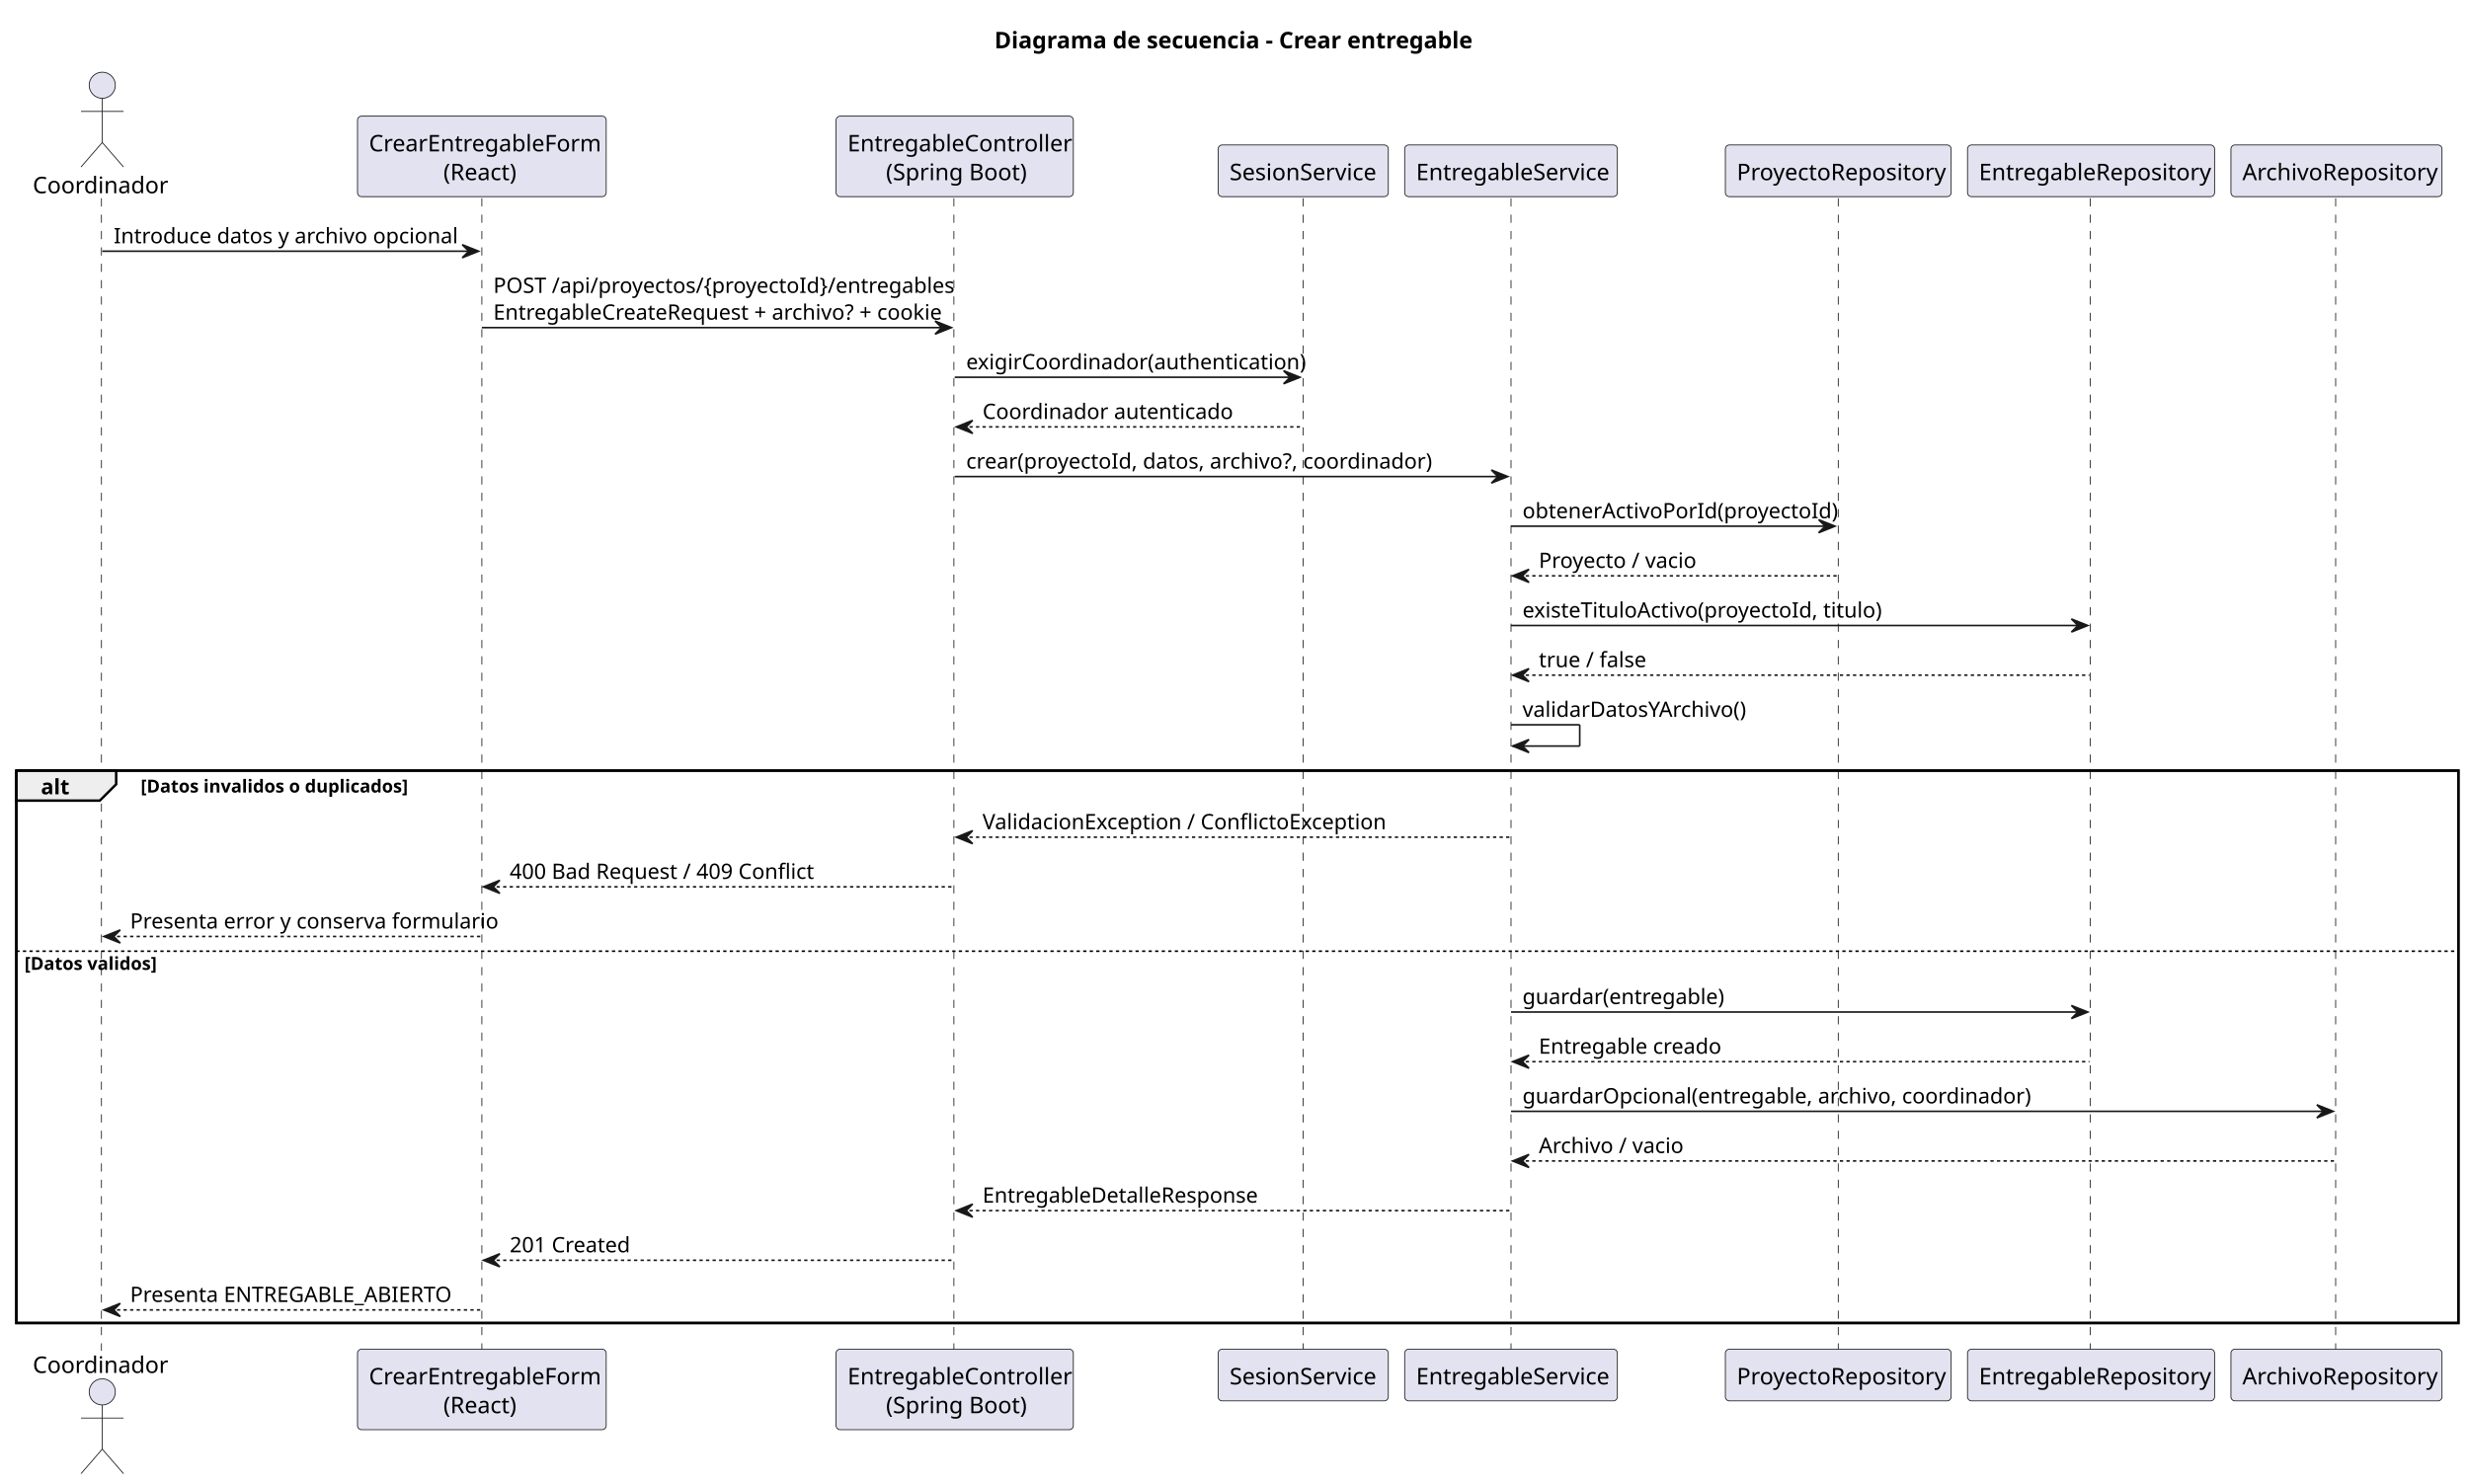
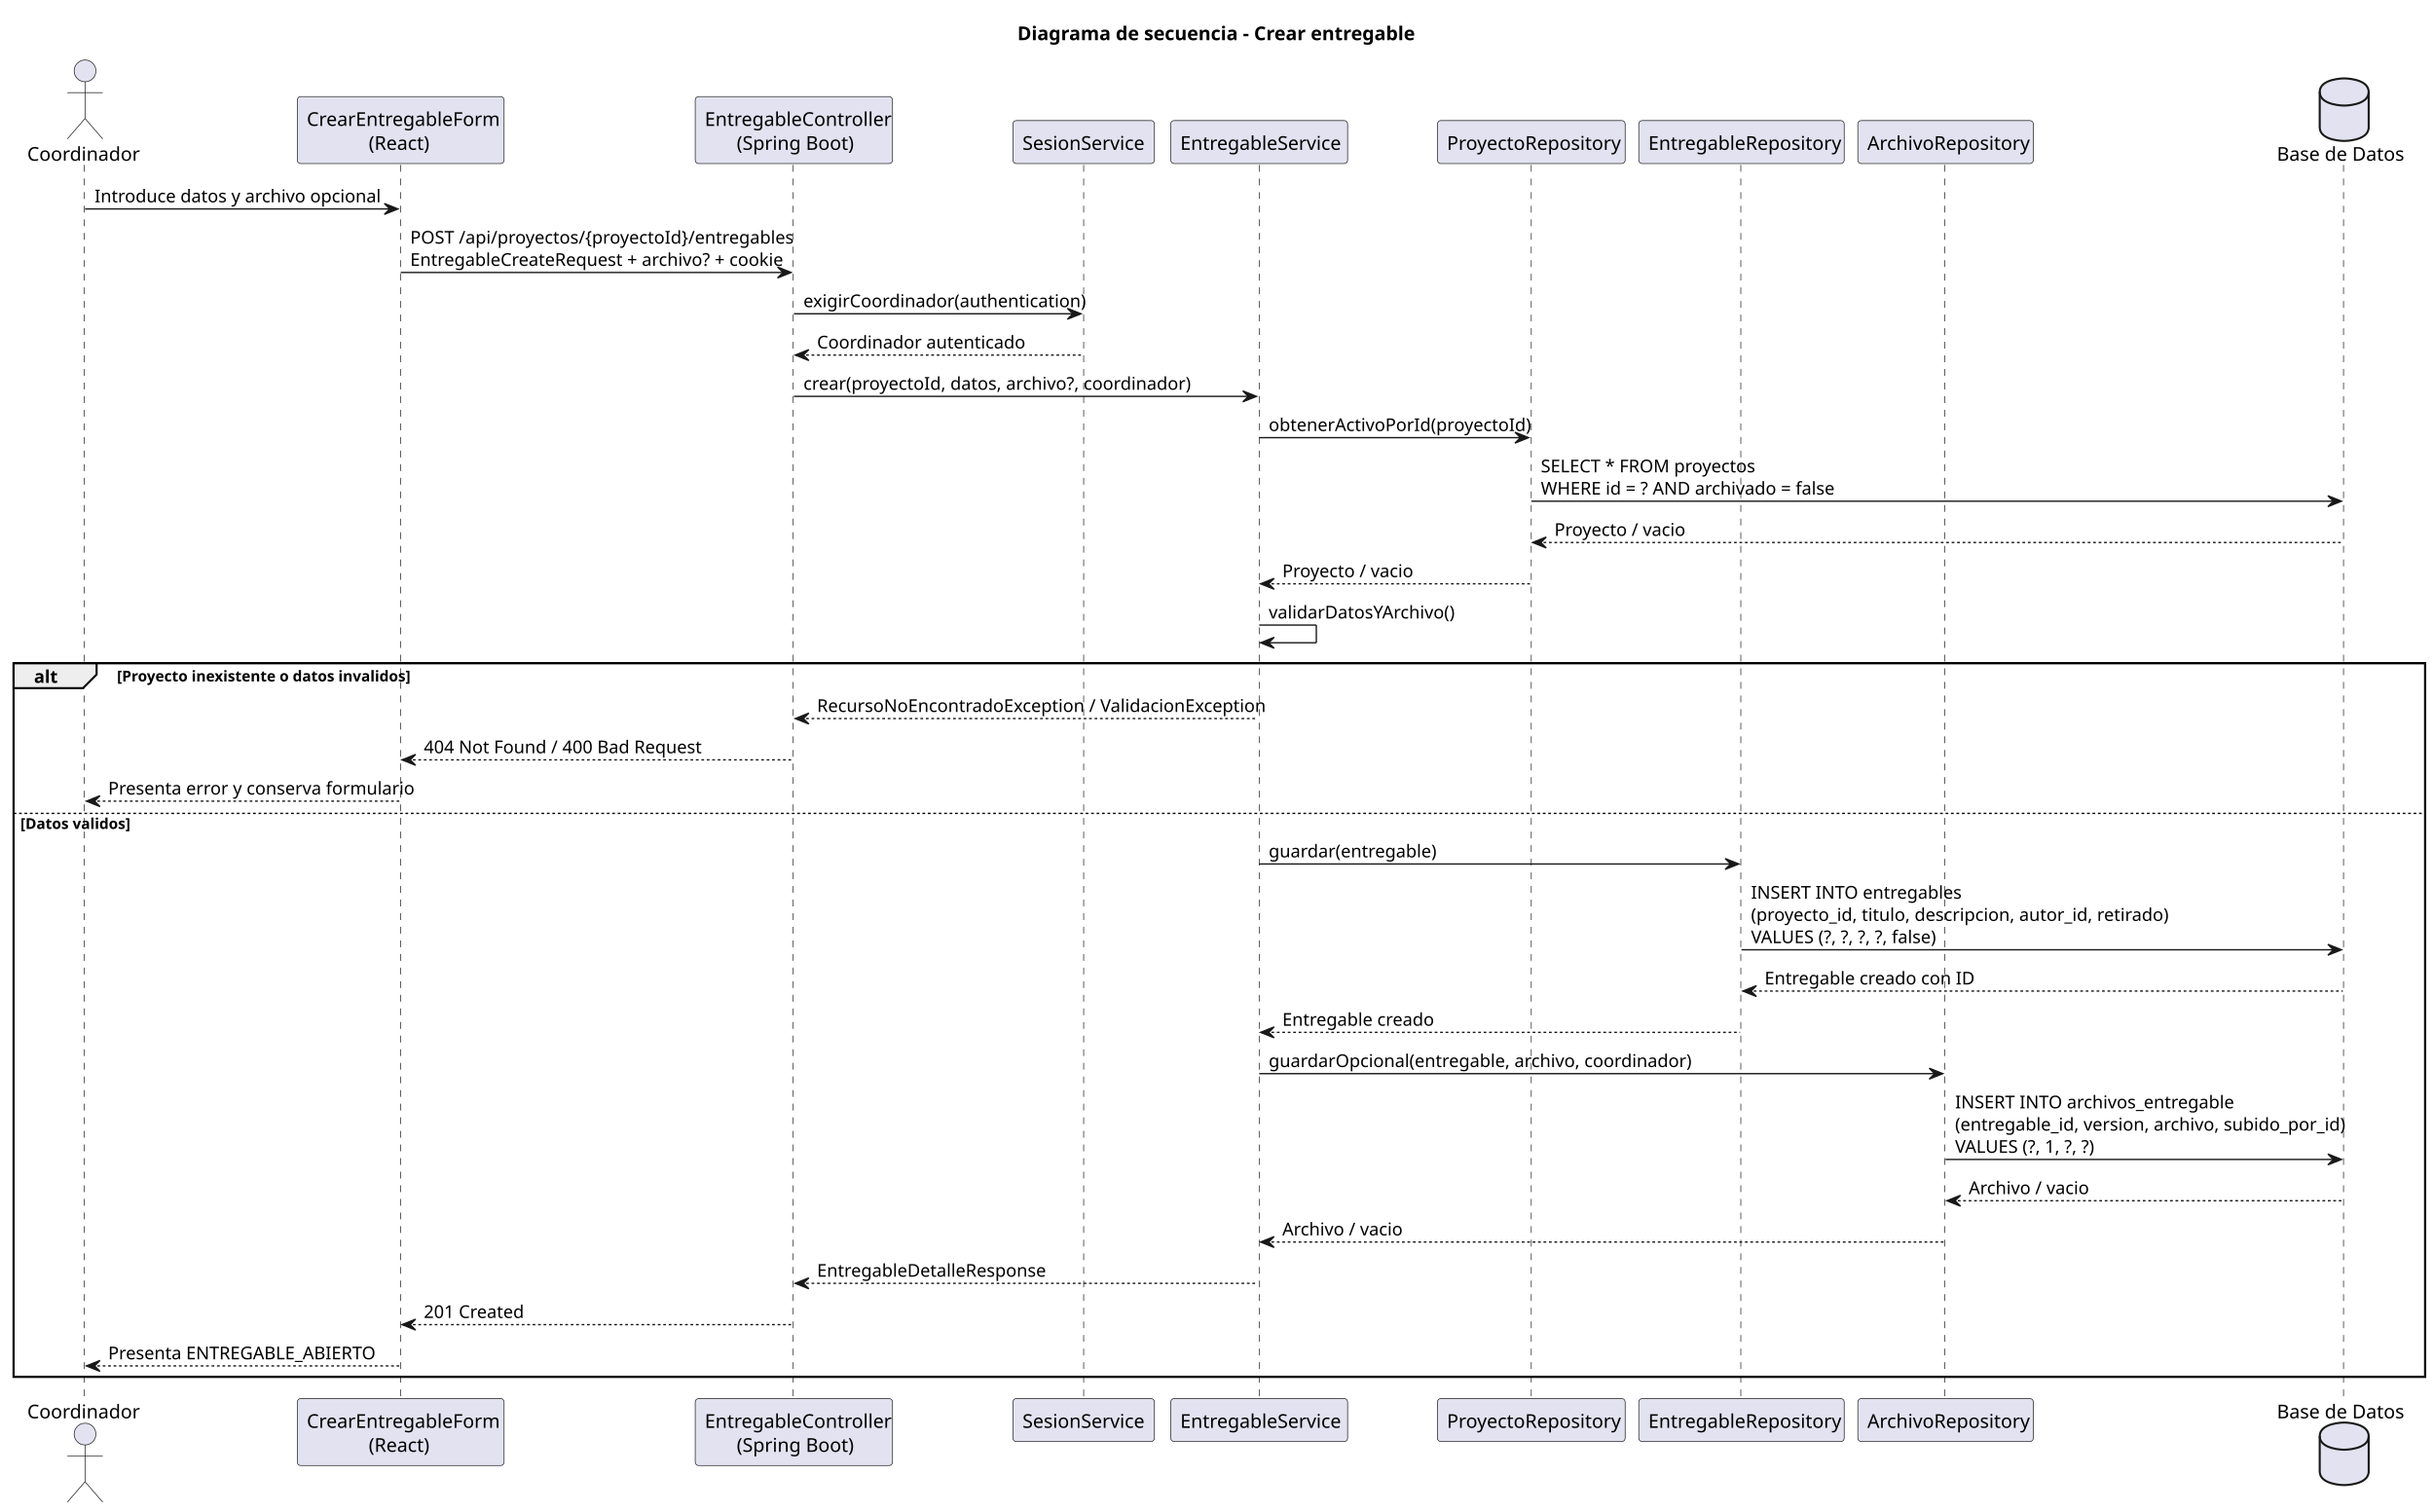
- <svg xmlns="http://www.w3.org/2000/svg" contentStyleType="text/css" height="907px" preserveAspectRatio="none" style="width:1509px;height:907px;background:#FFFFFF;" version="1.1" viewBox="0 0 1509 907" width="1509px" zoomAndPan="magnify">
+ <svg xmlns="http://www.w3.org/2000/svg" contentStyleType="text/css" height="1111px" preserveAspectRatio="none" style="width:1789px;height:1111px;background:#FFFFFF;" version="1.1" viewBox="0 0 1789 1111" width="1789px" zoomAndPan="magnify">
  <defs />
  <g>
-     <text fill="#000000" font-family="sans-serif" font-size="14" font-weight="bold" lengthAdjust="spacing" textLength="296" x="607.75" y="29.533">Diagrama de secuencia - Crear entregable</text>
-     <rect fill="none" height="337.703" style="stroke:#000000;stroke-width:1.5;" width="1492.5" x="10" y="471.086" />
-     <line style="stroke:#181818;stroke-width:0.5;stroke-dasharray:5.0,5.0;" x1="62" x2="62" y1="121.219" y2="825.789" />
-     <line style="stroke:#181818;stroke-width:0.5;stroke-dasharray:5.0,5.0;" x1="294.5" x2="294.5" y1="121.219" y2="825.789" />
-     <line style="stroke:#181818;stroke-width:0.5;stroke-dasharray:5.0,5.0;" x1="583" x2="583" y1="121.219" y2="825.789" />
-     <line style="stroke:#181818;stroke-width:0.5;stroke-dasharray:5.0,5.0;" x1="796.5" x2="796.5" y1="121.219" y2="825.789" />
-     <line style="stroke:#181818;stroke-width:0.5;stroke-dasharray:5.0,5.0;" x1="923.5" x2="923.5" y1="121.219" y2="825.789" />
-     <line style="stroke:#181818;stroke-width:0.5;stroke-dasharray:5.0,5.0;" x1="1123.5" x2="1123.5" y1="121.219" y2="825.789" />
-     <line style="stroke:#181818;stroke-width:0.5;stroke-dasharray:5.0,5.0;" x1="1277.5" x2="1277.5" y1="121.219" y2="825.789" />
-     <line style="stroke:#181818;stroke-width:0.5;stroke-dasharray:5.0,5.0;" x1="1427.5" x2="1427.5" y1="121.219" y2="825.789" />
+     <text fill="#000000" font-family="sans-serif" font-size="14" font-weight="bold" lengthAdjust="spacing" textLength="296" x="747.75" y="29.533">Diagrama de secuencia - Crear entregable</text>
+     <rect fill="none" height="524.516" style="stroke:#000000;stroke-width:1.5;" width="1772.5" x="10" y="487.438" />
+     <line style="stroke:#181818;stroke-width:0.5;stroke-dasharray:5.0,5.0;" x1="62" x2="62" y1="121.219" y2="1028.953" />
+     <line style="stroke:#181818;stroke-width:0.5;stroke-dasharray:5.0,5.0;" x1="294.5" x2="294.5" y1="121.219" y2="1028.953" />
+     <line style="stroke:#181818;stroke-width:0.5;stroke-dasharray:5.0,5.0;" x1="583" x2="583" y1="121.219" y2="1028.953" />
+     <line style="stroke:#181818;stroke-width:0.5;stroke-dasharray:5.0,5.0;" x1="796.5" x2="796.5" y1="121.219" y2="1028.953" />
+     <line style="stroke:#181818;stroke-width:0.5;stroke-dasharray:5.0,5.0;" x1="925.5" x2="925.5" y1="121.219" y2="1028.953" />
+     <line style="stroke:#181818;stroke-width:0.5;stroke-dasharray:5.0,5.0;" x1="1125.5" x2="1125.5" y1="121.219" y2="1028.953" />
+     <line style="stroke:#181818;stroke-width:0.5;stroke-dasharray:5.0,5.0;" x1="1279.5" x2="1279.5" y1="121.219" y2="1028.953" />
+     <line style="stroke:#181818;stroke-width:0.5;stroke-dasharray:5.0,5.0;" x1="1429.5" x2="1429.5" y1="121.219" y2="1028.953" />
+     <line style="stroke:#181818;stroke-width:0.5;stroke-dasharray:5.0,5.0;" x1="1722.5" x2="1722.5" y1="121.219" y2="1028.953" />
    <text fill="#000000" font-family="sans-serif" font-size="14" lengthAdjust="spacing" textLength="79" x="20" y="118.143">Coordinador</text>
    <ellipse cx="62.5" cy="52.109" fill="#E2E2F0" rx="8" ry="8" style="stroke:#181818;stroke-width:0.5;" />
    <path d="M62.5,60.109 L62.5,87.109 M49.5,68.109 L75.5,68.109 M62.5,87.109 L49.5,102.109 M62.5,87.109 L75.5,102.109 " fill="none" style="stroke:#181818;stroke-width:0.5;" />
-     <text fill="#000000" font-family="sans-serif" font-size="14" lengthAdjust="spacing" textLength="79" x="20" y="839.322">Coordinador</text>
-     <ellipse cx="62.5" cy="850.898" fill="#E2E2F0" rx="8" ry="8" style="stroke:#181818;stroke-width:0.5;" />
-     <path d="M62.5,858.898 L62.5,885.898 M49.5,866.898 L75.5,866.898 M62.5,885.898 L49.5,900.898 M62.5,885.898 L75.5,900.898 " fill="none" style="stroke:#181818;stroke-width:0.5;" />
+     <text fill="#000000" font-family="sans-serif" font-size="14" lengthAdjust="spacing" textLength="79" x="20" y="1042.486">Coordinador</text>
+     <ellipse cx="62.5" cy="1054.062" fill="#E2E2F0" rx="8" ry="8" style="stroke:#181818;stroke-width:0.5;" />
+     <path d="M62.5,1062.062 L62.5,1089.062 M49.5,1070.062 L75.5,1070.062 M62.5,1089.062 L49.5,1104.062 M62.5,1089.062 L75.5,1104.062 " fill="none" style="stroke:#181818;stroke-width:0.5;" />
    <rect fill="#E2E2F0" height="49.219" rx="2.5" ry="2.5" style="stroke:#181818;stroke-width:0.5;" width="152" x="218.5" y="71" />
    <text fill="#000000" font-family="sans-serif" font-size="14" lengthAdjust="spacing" textLength="138" x="225.5" y="92.533">CrearEntregableForm</text>
    <text fill="#000000" font-family="sans-serif" font-size="14" lengthAdjust="spacing" textLength="47" x="271" y="110.143">(React)</text>
-     <rect fill="#E2E2F0" height="49.219" rx="2.5" ry="2.5" style="stroke:#181818;stroke-width:0.5;" width="152" x="218.5" y="824.789" />
-     <text fill="#000000" font-family="sans-serif" font-size="14" lengthAdjust="spacing" textLength="138" x="225.5" y="846.322">CrearEntregableForm</text>
-     <text fill="#000000" font-family="sans-serif" font-size="14" lengthAdjust="spacing" textLength="47" x="271" y="863.932">(React)</text>
+     <rect fill="#E2E2F0" height="49.219" rx="2.5" ry="2.5" style="stroke:#181818;stroke-width:0.5;" width="152" x="218.5" y="1027.953" />
+     <text fill="#000000" font-family="sans-serif" font-size="14" lengthAdjust="spacing" textLength="138" x="225.5" y="1049.486">CrearEntregableForm</text>
+     <text fill="#000000" font-family="sans-serif" font-size="14" lengthAdjust="spacing" textLength="47" x="271" y="1067.096">(React)</text>
    <rect fill="#E2E2F0" height="49.219" rx="2.5" ry="2.5" style="stroke:#181818;stroke-width:0.5;" width="145" x="511" y="71" />
    <text fill="#000000" font-family="sans-serif" font-size="14" lengthAdjust="spacing" textLength="131" x="518" y="92.533">EntregableController</text>
    <text fill="#000000" font-family="sans-serif" font-size="14" lengthAdjust="spacing" textLength="84" x="541.5" y="110.143">(Spring Boot)</text>
-     <rect fill="#E2E2F0" height="49.219" rx="2.5" ry="2.5" style="stroke:#181818;stroke-width:0.5;" width="145" x="511" y="824.789" />
-     <text fill="#000000" font-family="sans-serif" font-size="14" lengthAdjust="spacing" textLength="131" x="518" y="846.322">EntregableController</text>
-     <text fill="#000000" font-family="sans-serif" font-size="14" lengthAdjust="spacing" textLength="84" x="541.5" y="863.932">(Spring Boot)</text>
+     <rect fill="#E2E2F0" height="49.219" rx="2.5" ry="2.5" style="stroke:#181818;stroke-width:0.5;" width="145" x="511" y="1027.953" />
+     <text fill="#000000" font-family="sans-serif" font-size="14" lengthAdjust="spacing" textLength="131" x="518" y="1049.486">EntregableController</text>
+     <text fill="#000000" font-family="sans-serif" font-size="14" lengthAdjust="spacing" textLength="84" x="541.5" y="1067.096">(Spring Boot)</text>
    <rect fill="#E2E2F0" height="31.609" rx="2.5" ry="2.5" style="stroke:#181818;stroke-width:0.5;" width="104" x="744.5" y="88.609" />
    <text fill="#000000" font-family="sans-serif" font-size="14" lengthAdjust="spacing" textLength="90" x="751.5" y="110.143">SesionService</text>
-     <rect fill="#E2E2F0" height="31.609" rx="2.5" ry="2.5" style="stroke:#181818;stroke-width:0.5;" width="104" x="744.5" y="824.789" />
-     <text fill="#000000" font-family="sans-serif" font-size="14" lengthAdjust="spacing" textLength="90" x="751.5" y="846.322">SesionService</text>
-     <rect fill="#E2E2F0" height="31.609" rx="2.5" ry="2.5" style="stroke:#181818;stroke-width:0.5;" width="130" x="858.5" y="88.609" />
-     <text fill="#000000" font-family="sans-serif" font-size="14" lengthAdjust="spacing" textLength="116" x="865.5" y="110.143">EntregableService</text>
-     <rect fill="#E2E2F0" height="31.609" rx="2.5" ry="2.5" style="stroke:#181818;stroke-width:0.5;" width="130" x="858.5" y="824.789" />
-     <text fill="#000000" font-family="sans-serif" font-size="14" lengthAdjust="spacing" textLength="116" x="865.5" y="846.322">EntregableService</text>
-     <rect fill="#E2E2F0" height="31.609" rx="2.5" ry="2.5" style="stroke:#181818;stroke-width:0.5;" width="138" x="1054.5" y="88.609" />
-     <text fill="#000000" font-family="sans-serif" font-size="14" lengthAdjust="spacing" textLength="124" x="1061.5" y="110.143">ProyectoRepository</text>
-     <rect fill="#E2E2F0" height="31.609" rx="2.5" ry="2.5" style="stroke:#181818;stroke-width:0.5;" width="138" x="1054.5" y="824.789" />
-     <text fill="#000000" font-family="sans-serif" font-size="14" lengthAdjust="spacing" textLength="124" x="1061.5" y="846.322">ProyectoRepository</text>
-     <rect fill="#E2E2F0" height="31.609" rx="2.5" ry="2.5" style="stroke:#181818;stroke-width:0.5;" width="151" x="1202.5" y="88.609" />
-     <text fill="#000000" font-family="sans-serif" font-size="14" lengthAdjust="spacing" textLength="137" x="1209.5" y="110.143">EntregableRepository</text>
-     <rect fill="#E2E2F0" height="31.609" rx="2.5" ry="2.5" style="stroke:#181818;stroke-width:0.5;" width="151" x="1202.5" y="824.789" />
-     <text fill="#000000" font-family="sans-serif" font-size="14" lengthAdjust="spacing" textLength="137" x="1209.5" y="846.322">EntregableRepository</text>
-     <rect fill="#E2E2F0" height="31.609" rx="2.5" ry="2.5" style="stroke:#181818;stroke-width:0.5;" width="129" x="1363.5" y="88.609" />
-     <text fill="#000000" font-family="sans-serif" font-size="14" lengthAdjust="spacing" textLength="115" x="1370.5" y="110.143">ArchivoRepository</text>
-     <rect fill="#E2E2F0" height="31.609" rx="2.5" ry="2.5" style="stroke:#181818;stroke-width:0.5;" width="129" x="1363.5" y="824.789" />
-     <text fill="#000000" font-family="sans-serif" font-size="14" lengthAdjust="spacing" textLength="115" x="1370.5" y="846.322">ArchivoRepository</text>
+     <rect fill="#E2E2F0" height="31.609" rx="2.5" ry="2.5" style="stroke:#181818;stroke-width:0.5;" width="104" x="744.5" y="1027.953" />
+     <text fill="#000000" font-family="sans-serif" font-size="14" lengthAdjust="spacing" textLength="90" x="751.5" y="1049.486">SesionService</text>
+     <rect fill="#E2E2F0" height="31.609" rx="2.5" ry="2.5" style="stroke:#181818;stroke-width:0.5;" width="130" x="860.5" y="88.609" />
+     <text fill="#000000" font-family="sans-serif" font-size="14" lengthAdjust="spacing" textLength="116" x="867.5" y="110.143">EntregableService</text>
+     <rect fill="#E2E2F0" height="31.609" rx="2.5" ry="2.5" style="stroke:#181818;stroke-width:0.5;" width="130" x="860.5" y="1027.953" />
+     <text fill="#000000" font-family="sans-serif" font-size="14" lengthAdjust="spacing" textLength="116" x="867.5" y="1049.486">EntregableService</text>
+     <rect fill="#E2E2F0" height="31.609" rx="2.5" ry="2.5" style="stroke:#181818;stroke-width:0.5;" width="138" x="1056.5" y="88.609" />
+     <text fill="#000000" font-family="sans-serif" font-size="14" lengthAdjust="spacing" textLength="124" x="1063.5" y="110.143">ProyectoRepository</text>
+     <rect fill="#E2E2F0" height="31.609" rx="2.5" ry="2.5" style="stroke:#181818;stroke-width:0.5;" width="138" x="1056.5" y="1027.953" />
+     <text fill="#000000" font-family="sans-serif" font-size="14" lengthAdjust="spacing" textLength="124" x="1063.5" y="1049.486">ProyectoRepository</text>
+     <rect fill="#E2E2F0" height="31.609" rx="2.5" ry="2.5" style="stroke:#181818;stroke-width:0.5;" width="151" x="1204.5" y="88.609" />
+     <text fill="#000000" font-family="sans-serif" font-size="14" lengthAdjust="spacing" textLength="137" x="1211.5" y="110.143">EntregableRepository</text>
+     <rect fill="#E2E2F0" height="31.609" rx="2.5" ry="2.5" style="stroke:#181818;stroke-width:0.5;" width="151" x="1204.5" y="1027.953" />
+     <text fill="#000000" font-family="sans-serif" font-size="14" lengthAdjust="spacing" textLength="137" x="1211.5" y="1049.486">EntregableRepository</text>
+     <rect fill="#E2E2F0" height="31.609" rx="2.5" ry="2.5" style="stroke:#181818;stroke-width:0.5;" width="129" x="1365.5" y="88.609" />
+     <text fill="#000000" font-family="sans-serif" font-size="14" lengthAdjust="spacing" textLength="115" x="1372.5" y="110.143">ArchivoRepository</text>
+     <rect fill="#E2E2F0" height="31.609" rx="2.5" ry="2.5" style="stroke:#181818;stroke-width:0.5;" width="129" x="1365.5" y="1027.953" />
+     <text fill="#000000" font-family="sans-serif" font-size="14" lengthAdjust="spacing" textLength="115" x="1372.5" y="1049.486">ArchivoRepository</text>
+     <text fill="#000000" font-family="sans-serif" font-size="14" lengthAdjust="spacing" textLength="93" x="1673.5" y="118.143">Base de Datos</text>
+     <path d="M1705,67.609 C1705,57.609 1723,57.609 1723,57.609 C1723,57.609 1741,57.609 1741,67.609 L1741,93.609 C1741,103.609 1723,103.609 1723,103.609 C1723,103.609 1705,103.609 1705,93.609 L1705,67.609 " fill="#E2E2F0" style="stroke:#181818;stroke-width:1.5;" />
+     <path d="M1705,67.609 C1705,77.609 1723,77.609 1723,77.609 C1723,77.609 1741,77.609 1741,67.609 " fill="none" style="stroke:#181818;stroke-width:1.5;" />
+     <text fill="#000000" font-family="sans-serif" font-size="14" lengthAdjust="spacing" textLength="93" x="1673.5" y="1042.486">Base de Datos</text>
+     <path d="M1705,1055.562 C1705,1045.562 1723,1045.562 1723,1045.562 C1723,1045.562 1741,1045.562 1741,1055.562 L1741,1081.562 C1741,1091.562 1723,1091.562 1723,1091.562 C1723,1091.562 1705,1091.562 1705,1081.562 L1705,1055.562 " fill="#E2E2F0" style="stroke:#181818;stroke-width:1.5;" />
+     <path d="M1705,1055.562 C1705,1065.562 1723,1065.562 1723,1065.562 C1723,1065.562 1741,1065.562 1741,1055.562 " fill="none" style="stroke:#181818;stroke-width:1.5;" />
    <polygon fill="#181818" points="282.5,149.57,292.5,153.57,282.5,157.57,286.5,153.57" style="stroke:#181818;stroke-width:1.0;" />
    <line style="stroke:#181818;stroke-width:1.0;" x1="62.5" x2="288.5" y1="153.57" y2="153.57" />
    <text fill="#000000" font-family="sans-serif" font-size="13" lengthAdjust="spacing" textLength="196" x="69.5" y="148.714">Introduce datos y archivo opcional</text>
    <polygon fill="#181818" points="571.5,196.273,581.5,200.273,571.5,204.273,575.5,200.273" style="stroke:#181818;stroke-width:1.0;" />
    <line style="stroke:#181818;stroke-width:1.0;" x1="294.5" x2="577.5" y1="200.273" y2="200.273" />
    <text fill="#000000" font-family="sans-serif" font-size="13" lengthAdjust="spacing" textLength="264" x="301.5" y="179.065">POST /api/proyectos/{proyectoId}/entregables</text>
    <text fill="#000000" font-family="sans-serif" font-size="13" lengthAdjust="spacing" textLength="265" x="301.5" y="195.417">EntregableCreateRequest + archivo? + cookie</text>
    <polygon fill="#181818" points="784.5,226.625,794.5,230.625,784.5,234.625,788.5,230.625" style="stroke:#181818;stroke-width:1.0;" />
    <line style="stroke:#181818;stroke-width:1.0;" x1="583.5" x2="790.5" y1="230.625" y2="230.625" />
    <text fill="#000000" font-family="sans-serif" font-size="13" lengthAdjust="spacing" textLength="189" x="590.5" y="225.769">exigirCoordinador(authentication)</text>
    <polygon fill="#181818" points="594.5,256.977,584.5,260.977,594.5,264.977,590.5,260.977" style="stroke:#181818;stroke-width:1.0;" />
    <line style="stroke:#181818;stroke-width:1.0;stroke-dasharray:2.0,2.0;" x1="588.5" x2="795.5" y1="260.977" y2="260.977" />
    <text fill="#000000" font-family="sans-serif" font-size="13" lengthAdjust="spacing" textLength="140" x="600.5" y="256.12">Coordinador autenticado</text>
-     <polygon fill="#181818" points="911.5,287.328,921.5,291.328,911.5,295.328,915.5,291.328" style="stroke:#181818;stroke-width:1.0;" />
-     <line style="stroke:#181818;stroke-width:1.0;" x1="583.5" x2="917.5" y1="291.328" y2="291.328" />
+     <polygon fill="#181818" points="913.5,287.328,923.5,291.328,913.5,295.328,917.5,291.328" style="stroke:#181818;stroke-width:1.0;" />
+     <line style="stroke:#181818;stroke-width:1.0;" x1="583.5" x2="919.5" y1="291.328" y2="291.328" />
    <text fill="#000000" font-family="sans-serif" font-size="13" lengthAdjust="spacing" textLength="267" x="590.5" y="286.472">crear(proyectoId, datos, archivo?, coordinador)</text>
-     <polygon fill="#181818" points="1111.5,317.68,1121.5,321.68,1111.5,325.68,1115.5,321.68" style="stroke:#181818;stroke-width:1.0;" />
-     <line style="stroke:#181818;stroke-width:1.0;" x1="923.5" x2="1117.5" y1="321.68" y2="321.68" />
-     <text fill="#000000" font-family="sans-serif" font-size="13" lengthAdjust="spacing" textLength="176" x="930.5" y="316.823">obtenerActivoPorId(proyectoId)</text>
-     <polygon fill="#181818" points="934.5,348.031,924.5,352.031,934.5,356.031,930.5,352.031" style="stroke:#181818;stroke-width:1.0;" />
-     <line style="stroke:#181818;stroke-width:1.0;stroke-dasharray:2.0,2.0;" x1="928.5" x2="1122.5" y1="352.031" y2="352.031" />
-     <text fill="#000000" font-family="sans-serif" font-size="13" lengthAdjust="spacing" textLength="93" x="940.5" y="347.175">Proyecto / vacio</text>
-     <polygon fill="#181818" points="1266,378.383,1276,382.383,1266,386.383,1270,382.383" style="stroke:#181818;stroke-width:1.0;" />
-     <line style="stroke:#181818;stroke-width:1.0;" x1="923.5" x2="1272" y1="382.383" y2="382.383" />
-     <text fill="#000000" font-family="sans-serif" font-size="13" lengthAdjust="spacing" textLength="205" x="930.5" y="377.526">existeTituloActivo(proyectoId, titulo)</text>
-     <polygon fill="#181818" points="934.5,408.734,924.5,412.734,934.5,416.734,930.5,412.734" style="stroke:#181818;stroke-width:1.0;" />
-     <line style="stroke:#181818;stroke-width:1.0;stroke-dasharray:2.0,2.0;" x1="928.5" x2="1277" y1="412.734" y2="412.734" />
-     <text fill="#000000" font-family="sans-serif" font-size="13" lengthAdjust="spacing" textLength="61" x="940.5" y="407.878">true / false</text>
-     <line style="stroke:#181818;stroke-width:1.0;" x1="923.5" x2="965.5" y1="443.086" y2="443.086" />
-     <line style="stroke:#181818;stroke-width:1.0;" x1="965.5" x2="965.5" y1="443.086" y2="456.086" />
-     <line style="stroke:#181818;stroke-width:1.0;" x1="924.5" x2="965.5" y1="456.086" y2="456.086" />
-     <polygon fill="#181818" points="934.5,452.086,924.5,456.086,934.5,460.086,930.5,456.086" style="stroke:#181818;stroke-width:1.0;" />
-     <text fill="#000000" font-family="sans-serif" font-size="13" lengthAdjust="spacing" textLength="129" x="930.5" y="438.229">validarDatosYArchivo()</text>
-     <path d="M10,471.086 L71,471.086 L71,479.438 L61,489.438 L10,489.438 L10,471.086 " fill="#EEEEEE" style="stroke:#000000;stroke-width:1.5;" />
-     <rect fill="none" height="337.703" style="stroke:#000000;stroke-width:1.5;" width="1492.5" x="10" y="471.086" />
-     <text fill="#000000" font-family="sans-serif" font-size="13" font-weight="bold" lengthAdjust="spacing" textLength="16" x="25" y="485.581">alt</text>
-     <text fill="#000000" font-family="sans-serif" font-size="11" font-weight="bold" lengthAdjust="spacing" textLength="164" x="86" y="484.505">[Datos invalidos o duplicados]</text>
-     <polygon fill="#181818" points="594.5,507.789,584.5,511.789,594.5,515.789,590.5,511.789" style="stroke:#181818;stroke-width:1.0;" />
-     <line style="stroke:#181818;stroke-width:1.0;stroke-dasharray:2.0,2.0;" x1="588.5" x2="922.5" y1="511.789" y2="511.789" />
-     <text fill="#000000" font-family="sans-serif" font-size="13" lengthAdjust="spacing" textLength="238" x="600.5" y="506.933">ValidacionException / ConflictoException</text>
-     <polygon fill="#181818" points="305.5,538.141,295.5,542.141,305.5,546.141,301.5,542.141" style="stroke:#181818;stroke-width:1.0;" />
-     <line style="stroke:#181818;stroke-width:1.0;stroke-dasharray:2.0,2.0;" x1="299.5" x2="582.5" y1="542.141" y2="542.141" />
-     <text fill="#000000" font-family="sans-serif" font-size="13" lengthAdjust="spacing" textLength="180" x="311.5" y="537.284">400 Bad Request / 409 Conflict</text>
-     <polygon fill="#181818" points="73.5,568.492,63.5,572.492,73.5,576.492,69.5,572.492" style="stroke:#181818;stroke-width:1.0;" />
-     <line style="stroke:#181818;stroke-width:1.0;stroke-dasharray:2.0,2.0;" x1="67.5" x2="293.5" y1="572.492" y2="572.492" />
-     <text fill="#000000" font-family="sans-serif" font-size="13" lengthAdjust="spacing" textLength="208" x="79.5" y="567.636">Presenta error y conserva formulario</text>
-     <line style="stroke:#000000;stroke-width:1.0;stroke-dasharray:2.0,2.0;" x1="10" x2="1502.5" y1="581.492" y2="581.492" />
-     <text fill="#000000" font-family="sans-serif" font-size="11" font-weight="bold" lengthAdjust="spacing" textLength="81" x="15" y="592.911">[Datos validos]</text>
-     <polygon fill="#181818" points="1266,614.68,1276,618.68,1266,622.68,1270,618.68" style="stroke:#181818;stroke-width:1.0;" />
-     <line style="stroke:#181818;stroke-width:1.0;" x1="923.5" x2="1272" y1="618.68" y2="618.68" />
-     <text fill="#000000" font-family="sans-serif" font-size="13" lengthAdjust="spacing" textLength="111" x="930.5" y="613.823">guardar(entregable)</text>
-     <polygon fill="#181818" points="934.5,645.031,924.5,649.031,934.5,653.031,930.5,649.031" style="stroke:#181818;stroke-width:1.0;" />
-     <line style="stroke:#181818;stroke-width:1.0;stroke-dasharray:2.0,2.0;" x1="928.5" x2="1277" y1="649.031" y2="649.031" />
-     <text fill="#000000" font-family="sans-serif" font-size="13" lengthAdjust="spacing" textLength="105" x="940.5" y="644.175">Entregable creado</text>
-     <polygon fill="#181818" points="1416,675.383,1426,679.383,1416,683.383,1420,679.383" style="stroke:#181818;stroke-width:1.0;" />
-     <line style="stroke:#181818;stroke-width:1.0;" x1="923.5" x2="1422" y1="679.383" y2="679.383" />
-     <text fill="#000000" font-family="sans-serif" font-size="13" lengthAdjust="spacing" textLength="285" x="930.5" y="674.526">guardarOpcional(entregable, archivo, coordinador)</text>
-     <polygon fill="#181818" points="934.5,705.734,924.5,709.734,934.5,713.734,930.5,709.734" style="stroke:#181818;stroke-width:1.0;" />
-     <line style="stroke:#181818;stroke-width:1.0;stroke-dasharray:2.0,2.0;" x1="928.5" x2="1427" y1="709.734" y2="709.734" />
-     <text fill="#000000" font-family="sans-serif" font-size="13" lengthAdjust="spacing" textLength="83" x="940.5" y="704.878">Archivo / vacio</text>
-     <polygon fill="#181818" points="594.5,736.086,584.5,740.086,594.5,744.086,590.5,740.086" style="stroke:#181818;stroke-width:1.0;" />
-     <line style="stroke:#181818;stroke-width:1.0;stroke-dasharray:2.0,2.0;" x1="588.5" x2="922.5" y1="740.086" y2="740.086" />
-     <text fill="#000000" font-family="sans-serif" font-size="13" lengthAdjust="spacing" textLength="160" x="600.5" y="735.23">EntregableDetalleResponse</text>
-     <polygon fill="#181818" points="305.5,766.438,295.5,770.438,305.5,774.438,301.5,770.438" style="stroke:#181818;stroke-width:1.0;" />
-     <line style="stroke:#181818;stroke-width:1.0;stroke-dasharray:2.0,2.0;" x1="299.5" x2="582.5" y1="770.438" y2="770.438" />
-     <text fill="#000000" font-family="sans-serif" font-size="13" lengthAdjust="spacing" textLength="70" x="311.5" y="765.581">201 Created</text>
-     <polygon fill="#181818" points="73.5,796.789,63.5,800.789,73.5,804.789,69.5,800.789" style="stroke:#181818;stroke-width:1.0;" />
-     <line style="stroke:#181818;stroke-width:1.0;stroke-dasharray:2.0,2.0;" x1="67.5" x2="293.5" y1="800.789" y2="800.789" />
-     <text fill="#000000" font-family="sans-serif" font-size="13" lengthAdjust="spacing" textLength="206" x="79.5" y="795.933">Presenta ENTREGABLE_ABIERTO</text>
+     <polygon fill="#181818" points="1113.5,317.68,1123.5,321.68,1113.5,325.68,1117.5,321.68" style="stroke:#181818;stroke-width:1.0;" />
+     <line style="stroke:#181818;stroke-width:1.0;" x1="925.5" x2="1119.5" y1="321.68" y2="321.68" />
+     <text fill="#000000" font-family="sans-serif" font-size="13" lengthAdjust="spacing" textLength="176" x="932.5" y="316.823">obtenerActivoPorId(proyectoId)</text>
+     <polygon fill="#181818" points="1711,364.383,1721,368.383,1711,372.383,1715,368.383" style="stroke:#181818;stroke-width:1.0;" />
+     <line style="stroke:#181818;stroke-width:1.0;" x1="1125.5" x2="1717" y1="368.383" y2="368.383" />
+     <text fill="#000000" font-family="sans-serif" font-size="13" lengthAdjust="spacing" textLength="162" x="1132.5" y="347.175">SELECT * FROM proyectos</text>
+     <text fill="#000000" font-family="sans-serif" font-size="13" lengthAdjust="spacing" textLength="218" x="1132.5" y="363.526">WHERE id = ? AND archivado = false</text>
+     <polygon fill="#181818" points="1136.5,394.734,1126.5,398.734,1136.5,402.734,1132.5,398.734" style="stroke:#181818;stroke-width:1.0;" />
+     <line style="stroke:#181818;stroke-width:1.0;stroke-dasharray:2.0,2.0;" x1="1130.5" x2="1722" y1="398.734" y2="398.734" />
+     <text fill="#000000" font-family="sans-serif" font-size="13" lengthAdjust="spacing" textLength="93" x="1142.5" y="393.878">Proyecto / vacio</text>
+     <polygon fill="#181818" points="936.5,425.086,926.5,429.086,936.5,433.086,932.5,429.086" style="stroke:#181818;stroke-width:1.0;" />
+     <line style="stroke:#181818;stroke-width:1.0;stroke-dasharray:2.0,2.0;" x1="930.5" x2="1124.5" y1="429.086" y2="429.086" />
+     <text fill="#000000" font-family="sans-serif" font-size="13" lengthAdjust="spacing" textLength="93" x="942.5" y="424.229">Proyecto / vacio</text>
+     <line style="stroke:#181818;stroke-width:1.0;" x1="925.5" x2="967.5" y1="459.438" y2="459.438" />
+     <line style="stroke:#181818;stroke-width:1.0;" x1="967.5" x2="967.5" y1="459.438" y2="472.438" />
+     <line style="stroke:#181818;stroke-width:1.0;" x1="926.5" x2="967.5" y1="472.438" y2="472.438" />
+     <polygon fill="#181818" points="936.5,468.438,926.5,472.438,936.5,476.438,932.5,472.438" style="stroke:#181818;stroke-width:1.0;" />
+     <text fill="#000000" font-family="sans-serif" font-size="13" lengthAdjust="spacing" textLength="129" x="932.5" y="454.581">validarDatosYArchivo()</text>
+     <path d="M10,487.438 L71,487.438 L71,495.789 L61,505.789 L10,505.789 L10,487.438 " fill="#EEEEEE" style="stroke:#000000;stroke-width:1.5;" />
+     <rect fill="none" height="524.516" style="stroke:#000000;stroke-width:1.5;" width="1772.5" x="10" y="487.438" />
+     <text fill="#000000" font-family="sans-serif" font-size="13" font-weight="bold" lengthAdjust="spacing" textLength="16" x="25" y="501.933">alt</text>
+     <text fill="#000000" font-family="sans-serif" font-size="11" font-weight="bold" lengthAdjust="spacing" textLength="218" x="86" y="500.856">[Proyecto inexistente o datos invalidos]</text>
+     <polygon fill="#181818" points="594.5,524.141,584.5,528.141,594.5,532.141,590.5,528.141" style="stroke:#181818;stroke-width:1.0;" />
+     <line style="stroke:#181818;stroke-width:1.0;stroke-dasharray:2.0,2.0;" x1="588.5" x2="924.5" y1="528.141" y2="528.141" />
+     <text fill="#000000" font-family="sans-serif" font-size="13" lengthAdjust="spacing" textLength="318" x="600.5" y="523.284">RecursoNoEncontradoException / ValidacionException</text>
+     <polygon fill="#181818" points="305.5,554.492,295.5,558.492,305.5,562.492,301.5,558.492" style="stroke:#181818;stroke-width:1.0;" />
+     <line style="stroke:#181818;stroke-width:1.0;stroke-dasharray:2.0,2.0;" x1="299.5" x2="582.5" y1="558.492" y2="558.492" />
+     <text fill="#000000" font-family="sans-serif" font-size="13" lengthAdjust="spacing" textLength="197" x="311.5" y="553.636">404 Not Found / 400 Bad Request</text>
+     <polygon fill="#181818" points="73.5,584.844,63.5,588.844,73.5,592.844,69.5,588.844" style="stroke:#181818;stroke-width:1.0;" />
+     <line style="stroke:#181818;stroke-width:1.0;stroke-dasharray:2.0,2.0;" x1="67.5" x2="293.5" y1="588.844" y2="588.844" />
+     <text fill="#000000" font-family="sans-serif" font-size="13" lengthAdjust="spacing" textLength="208" x="79.5" y="583.987">Presenta error y conserva formulario</text>
+     <line style="stroke:#000000;stroke-width:1.0;stroke-dasharray:2.0,2.0;" x1="10" x2="1782.5" y1="597.844" y2="597.844" />
+     <text fill="#000000" font-family="sans-serif" font-size="11" font-weight="bold" lengthAdjust="spacing" textLength="81" x="15" y="609.263">[Datos validos]</text>
+     <polygon fill="#181818" points="1268,631.031,1278,635.031,1268,639.031,1272,635.031" style="stroke:#181818;stroke-width:1.0;" />
+     <line style="stroke:#181818;stroke-width:1.0;" x1="925.5" x2="1274" y1="635.031" y2="635.031" />
+     <text fill="#000000" font-family="sans-serif" font-size="13" lengthAdjust="spacing" textLength="111" x="932.5" y="630.175">guardar(entregable)</text>
+     <polygon fill="#181818" points="1711,694.086,1721,698.086,1711,702.086,1715,698.086" style="stroke:#181818;stroke-width:1.0;" />
+     <line style="stroke:#181818;stroke-width:1.0;" x1="1280" x2="1717" y1="698.086" y2="698.086" />
+     <text fill="#000000" font-family="sans-serif" font-size="13" lengthAdjust="spacing" textLength="150" x="1287" y="660.526">INSERT INTO entregables</text>
+     <text fill="#000000" font-family="sans-serif" font-size="13" lengthAdjust="spacing" textLength="290" x="1287" y="676.878">(proyecto_id, titulo, descripcion, autor_id, retirado)</text>
+     <text fill="#000000" font-family="sans-serif" font-size="13" lengthAdjust="spacing" textLength="151" x="1287" y="693.23">VALUES (?, ?, ?, ?, false)</text>
+     <polygon fill="#181818" points="1291,724.438,1281,728.438,1291,732.438,1287,728.438" style="stroke:#181818;stroke-width:1.0;" />
+     <line style="stroke:#181818;stroke-width:1.0;stroke-dasharray:2.0,2.0;" x1="1285" x2="1722" y1="728.438" y2="728.438" />
+     <text fill="#000000" font-family="sans-serif" font-size="13" lengthAdjust="spacing" textLength="146" x="1297" y="723.581">Entregable creado con ID</text>
+     <polygon fill="#181818" points="936.5,754.789,926.5,758.789,936.5,762.789,932.5,758.789" style="stroke:#181818;stroke-width:1.0;" />
+     <line style="stroke:#181818;stroke-width:1.0;stroke-dasharray:2.0,2.0;" x1="930.5" x2="1279" y1="758.789" y2="758.789" />
+     <text fill="#000000" font-family="sans-serif" font-size="13" lengthAdjust="spacing" textLength="105" x="942.5" y="753.933">Entregable creado</text>
+     <polygon fill="#181818" points="1418,785.141,1428,789.141,1418,793.141,1422,789.141" style="stroke:#181818;stroke-width:1.0;" />
+     <line style="stroke:#181818;stroke-width:1.0;" x1="925.5" x2="1424" y1="789.141" y2="789.141" />
+     <text fill="#000000" font-family="sans-serif" font-size="13" lengthAdjust="spacing" textLength="285" x="932.5" y="784.284">guardarOpcional(entregable, archivo, coordinador)</text>
+     <polygon fill="#181818" points="1711,848.195,1721,852.195,1711,856.195,1715,852.195" style="stroke:#181818;stroke-width:1.0;" />
+     <line style="stroke:#181818;stroke-width:1.0;" x1="1430" x2="1717" y1="852.195" y2="852.195" />
+     <text fill="#000000" font-family="sans-serif" font-size="13" lengthAdjust="spacing" textLength="197" x="1437" y="814.636">INSERT INTO archivos_entregable</text>
+     <text fill="#000000" font-family="sans-serif" font-size="13" lengthAdjust="spacing" textLength="269" x="1437" y="830.987">(entregable_id, version, archivo, subido_por_id)</text>
+     <text fill="#000000" font-family="sans-serif" font-size="13" lengthAdjust="spacing" textLength="116" x="1437" y="847.339">VALUES (?, 1, ?, ?)</text>
+     <polygon fill="#181818" points="1441,878.547,1431,882.547,1441,886.547,1437,882.547" style="stroke:#181818;stroke-width:1.0;" />
+     <line style="stroke:#181818;stroke-width:1.0;stroke-dasharray:2.0,2.0;" x1="1435" x2="1722" y1="882.547" y2="882.547" />
+     <text fill="#000000" font-family="sans-serif" font-size="13" lengthAdjust="spacing" textLength="83" x="1447" y="877.69">Archivo / vacio</text>
+     <polygon fill="#181818" points="936.5,908.898,926.5,912.898,936.5,916.898,932.5,912.898" style="stroke:#181818;stroke-width:1.0;" />
+     <line style="stroke:#181818;stroke-width:1.0;stroke-dasharray:2.0,2.0;" x1="930.5" x2="1429" y1="912.898" y2="912.898" />
+     <text fill="#000000" font-family="sans-serif" font-size="13" lengthAdjust="spacing" textLength="83" x="942.5" y="908.042">Archivo / vacio</text>
+     <polygon fill="#181818" points="594.5,939.25,584.5,943.25,594.5,947.25,590.5,943.25" style="stroke:#181818;stroke-width:1.0;" />
+     <line style="stroke:#181818;stroke-width:1.0;stroke-dasharray:2.0,2.0;" x1="588.5" x2="924.5" y1="943.25" y2="943.25" />
+     <text fill="#000000" font-family="sans-serif" font-size="13" lengthAdjust="spacing" textLength="160" x="600.5" y="938.394">EntregableDetalleResponse</text>
+     <polygon fill="#181818" points="305.5,969.602,295.5,973.602,305.5,977.602,301.5,973.602" style="stroke:#181818;stroke-width:1.0;" />
+     <line style="stroke:#181818;stroke-width:1.0;stroke-dasharray:2.0,2.0;" x1="299.5" x2="582.5" y1="973.602" y2="973.602" />
+     <text fill="#000000" font-family="sans-serif" font-size="13" lengthAdjust="spacing" textLength="70" x="311.5" y="968.745">201 Created</text>
+     <polygon fill="#181818" points="73.5,999.953,63.5,1003.953,73.5,1007.953,69.5,1003.953" style="stroke:#181818;stroke-width:1.0;" />
+     <line style="stroke:#181818;stroke-width:1.0;stroke-dasharray:2.0,2.0;" x1="67.5" x2="293.5" y1="1003.953" y2="1003.953" />
+     <text fill="#000000" font-family="sans-serif" font-size="13" lengthAdjust="spacing" textLength="206" x="79.5" y="999.097">Presenta ENTREGABLE_ABIERTO</text>
  </g>
</svg>
